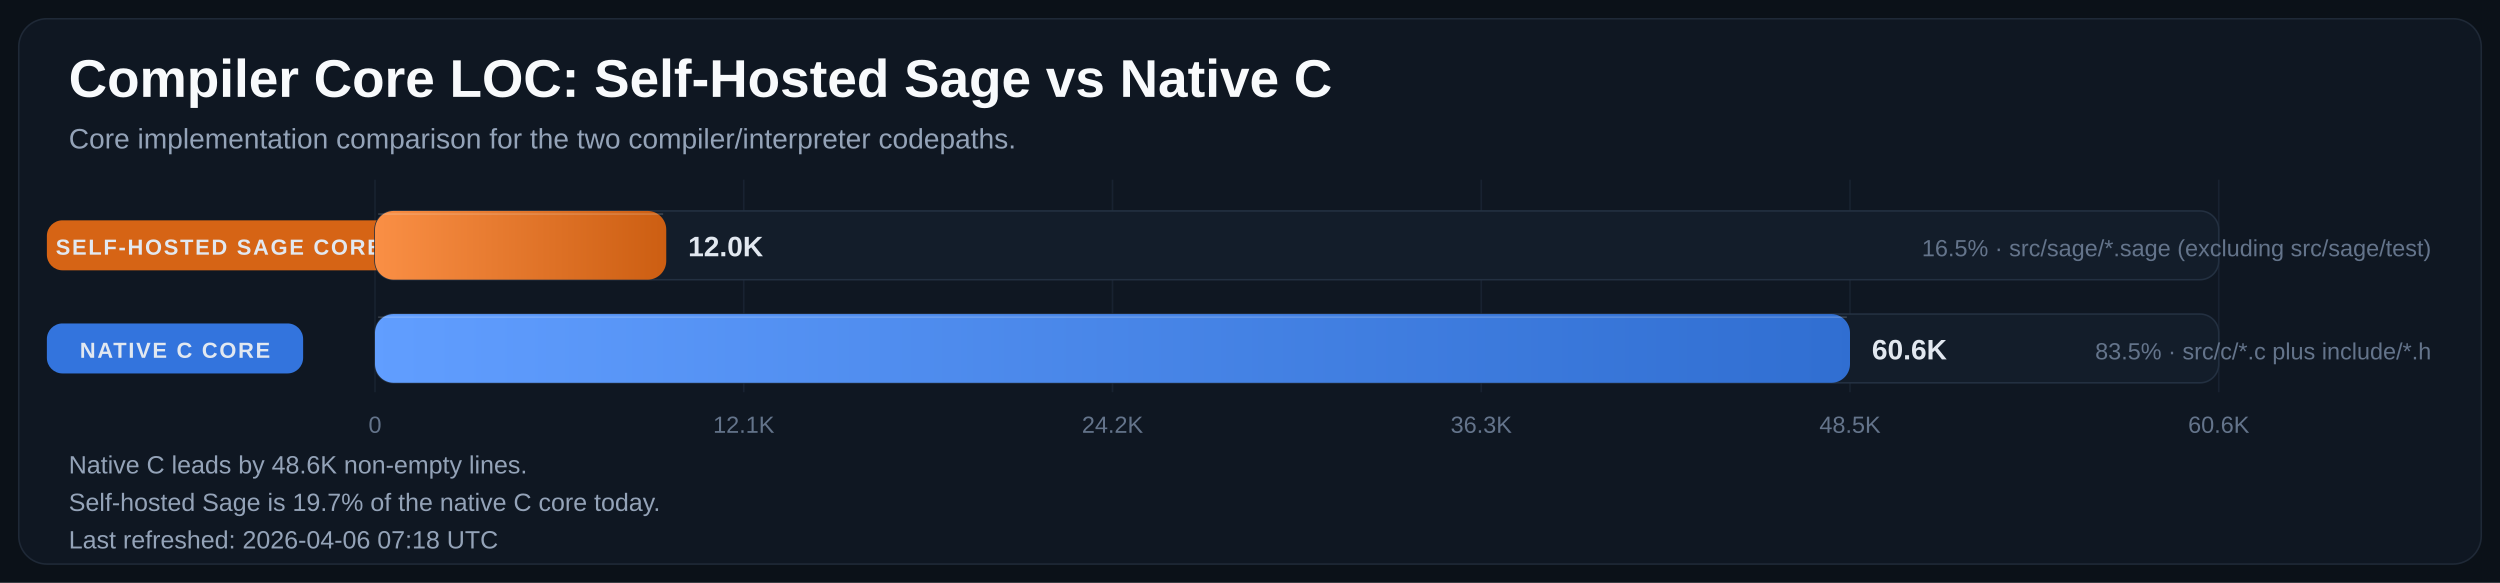
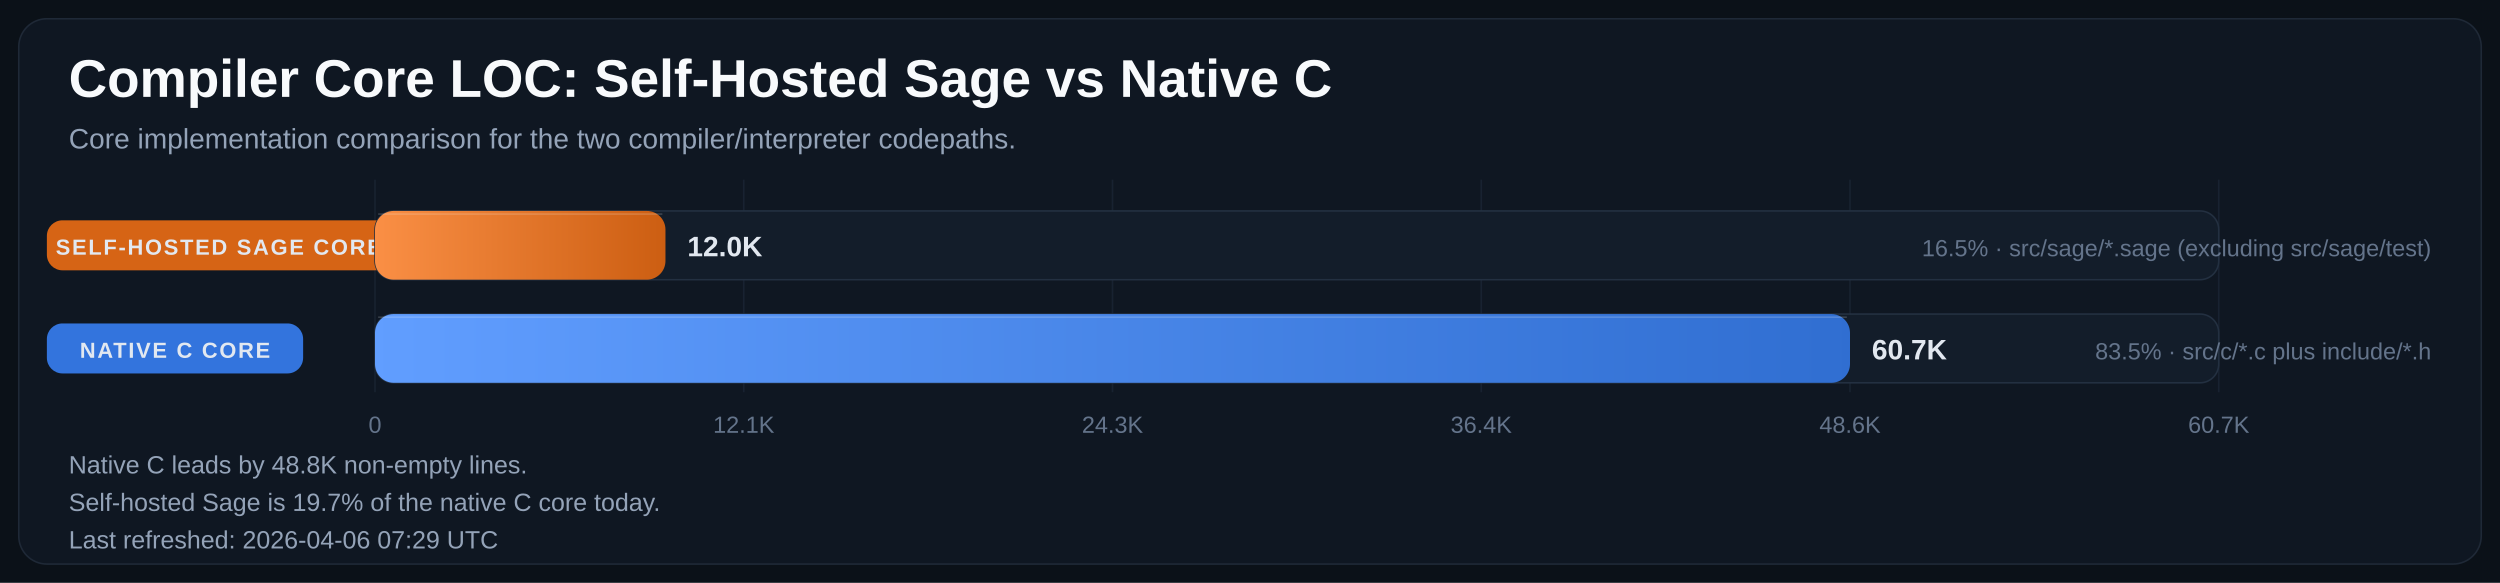
<svg xmlns="http://www.w3.org/2000/svg" width="1600" height="373" viewBox="0 0 1600 373" role="img" aria-labelledby="title desc">
  <defs>
    <linearGradient id="bar-gradient-0" x1="0%" y1="0%" x2="100%" y2="0%">
      <stop offset="0%" stop-color="#FA8F45" />
      <stop offset="100%" stop-color="#CC5E12" />
    </linearGradient>
    <linearGradient id="bar-gradient-1" x1="0%" y1="0%" x2="100%" y2="0%">
      <stop offset="0%" stop-color="#619EFF" />
      <stop offset="100%" stop-color="#306ED1" />
    </linearGradient>
  </defs>
  <rect width="100%" height="100%" fill="#0B1118" />
  <rect x="12" y="12" width="1576" height="349" rx="18" fill="#0F1722" stroke="#1F2937" />
  <text x="44" y="62" fill="#F8FAFC" font-size="34" font-family="Segoe UI, Arial, sans-serif" font-weight="700">Compiler Core LOC: Self-Hosted Sage vs Native C</text>
  <text x="44" y="95" fill="#94A3B8" font-size="18" font-family="Segoe UI, Arial, sans-serif">Core implementation comparison for the two compiler/interpreter codepaths.</text>
  <line x1="240.0" y1="115" x2="240.0" y2="251" stroke="#182231" stroke-width="1" />
  <text x="240.0" y="277" text-anchor="middle" fill="#64748B" font-size="15" font-family="Segoe UI, Arial, sans-serif">0</text>
  <line x1="476.0" y1="115" x2="476.0" y2="251" stroke="#182231" stroke-width="1" />
  <text x="476.0" y="277" text-anchor="middle" fill="#64748B" font-size="15" font-family="Segoe UI, Arial, sans-serif">12.1K</text>
  <line x1="712.0" y1="115" x2="712.0" y2="251" stroke="#182231" stroke-width="1" />
-   <text x="712.0" y="277" text-anchor="middle" fill="#64748B" font-size="15" font-family="Segoe UI, Arial, sans-serif">24.2K</text>
+   <text x="712.0" y="277" text-anchor="middle" fill="#64748B" font-size="15" font-family="Segoe UI, Arial, sans-serif">24.3K</text>
  <line x1="948.0" y1="115" x2="948.0" y2="251" stroke="#182231" stroke-width="1" />
-   <text x="948.0" y="277" text-anchor="middle" fill="#64748B" font-size="15" font-family="Segoe UI, Arial, sans-serif">36.3K</text>
+   <text x="948.0" y="277" text-anchor="middle" fill="#64748B" font-size="15" font-family="Segoe UI, Arial, sans-serif">36.4K</text>
  <line x1="1184.0" y1="115" x2="1184.0" y2="251" stroke="#182231" stroke-width="1" />
-   <text x="1184.0" y="277" text-anchor="middle" fill="#64748B" font-size="15" font-family="Segoe UI, Arial, sans-serif">48.5K</text>
+   <text x="1184.0" y="277" text-anchor="middle" fill="#64748B" font-size="15" font-family="Segoe UI, Arial, sans-serif">48.6K</text>
  <line x1="1420.0" y1="115" x2="1420.0" y2="251" stroke="#182231" stroke-width="1" />
-   <text x="1420.0" y="277" text-anchor="middle" fill="#64748B" font-size="15" font-family="Segoe UI, Arial, sans-serif">60.6K</text>
+   <text x="1420.0" y="277" text-anchor="middle" fill="#64748B" font-size="15" font-family="Segoe UI, Arial, sans-serif">60.7K</text>
  <rect x="30" y="141.0" width="220" height="32" rx="10" fill="#E06814" opacity="0.95" />
  <text x="140.0" y="163.0" text-anchor="middle" fill="#E2E8F0" font-size="14" font-family="Segoe UI, Arial, sans-serif" font-weight="700" letter-spacing="1.1">SELF-HOSTED SAGE CORE</text>
  <rect x="240" y="135" width="1180" height="44" rx="12" fill="#131D2A" stroke="#233041" />
-   <rect x="240" y="135" width="186.4" height="44" rx="12" fill="url(#bar-gradient-0)" />
-   <line x1="242.0" y1="137.0" x2="424.4" y2="137.0" stroke="#F8FAFC" stroke-opacity="0.18" />
-   <text x="440.4" y="164.0" text-anchor="start" fill="#E2E8F0" font-size="18" font-family="Segoe UI, Arial, sans-serif" font-weight="700">12.0K</text>
+   <rect x="240" y="135" width="185.9" height="44" rx="12" fill="url(#bar-gradient-0)" />
+   <line x1="242.0" y1="137.0" x2="423.9" y2="137.0" stroke="#F8FAFC" stroke-opacity="0.18" />
+   <text x="439.9" y="164.0" text-anchor="start" fill="#E2E8F0" font-size="18" font-family="Segoe UI, Arial, sans-serif" font-weight="700">12.0K</text>
  <text x="1556" y="164.0" text-anchor="end" fill="#64748B" font-size="15" font-family="Segoe UI, Arial, sans-serif">16.5% · src/sage/*.sage (excluding src/sage/test)</text>
  <rect x="30" y="207.0" width="164" height="32" rx="10" fill="#3479E6" opacity="0.95" />
  <text x="112.0" y="229.0" text-anchor="middle" fill="#E2E8F0" font-size="14" font-family="Segoe UI, Arial, sans-serif" font-weight="700" letter-spacing="1.1">NATIVE C CORE</text>
  <rect x="240" y="201" width="1180" height="44" rx="12" fill="#131D2A" stroke="#233041" />
  <rect x="240" y="201" width="944.0" height="44" rx="12" fill="url(#bar-gradient-1)" />
  <line x1="242.0" y1="203.0" x2="1182.0" y2="203.0" stroke="#F8FAFC" stroke-opacity="0.18" />
-   <text x="1198.0" y="230.0" text-anchor="start" fill="#E2E8F0" font-size="18" font-family="Segoe UI, Arial, sans-serif" font-weight="700">60.6K</text>
+   <text x="1198.0" y="230.0" text-anchor="start" fill="#E2E8F0" font-size="18" font-family="Segoe UI, Arial, sans-serif" font-weight="700">60.7K</text>
  <text x="1556" y="230.0" text-anchor="end" fill="#64748B" font-size="15" font-family="Segoe UI, Arial, sans-serif">83.5% · src/c/*.c plus include/*.h</text>
-   <text x="44" y="303" fill="#94A3B8" font-size="16" font-family="Segoe UI, Arial, sans-serif">Native C leads by 48.6K non-empty lines.</text>
+   <text x="44" y="303" fill="#94A3B8" font-size="16" font-family="Segoe UI, Arial, sans-serif">Native C leads by 48.8K non-empty lines.</text>
  <text x="44" y="327" fill="#94A3B8" font-size="16" font-family="Segoe UI, Arial, sans-serif">Self-hosted Sage is 19.7% of the native C core today.</text>
-   <text x="44" y="351" fill="#94A3B8" font-size="16" font-family="Segoe UI, Arial, sans-serif">Last refreshed: 2026-04-06 07:18 UTC</text>
+   <text x="44" y="351" fill="#94A3B8" font-size="16" font-family="Segoe UI, Arial, sans-serif">Last refreshed: 2026-04-06 07:29 UTC</text>
</svg>
